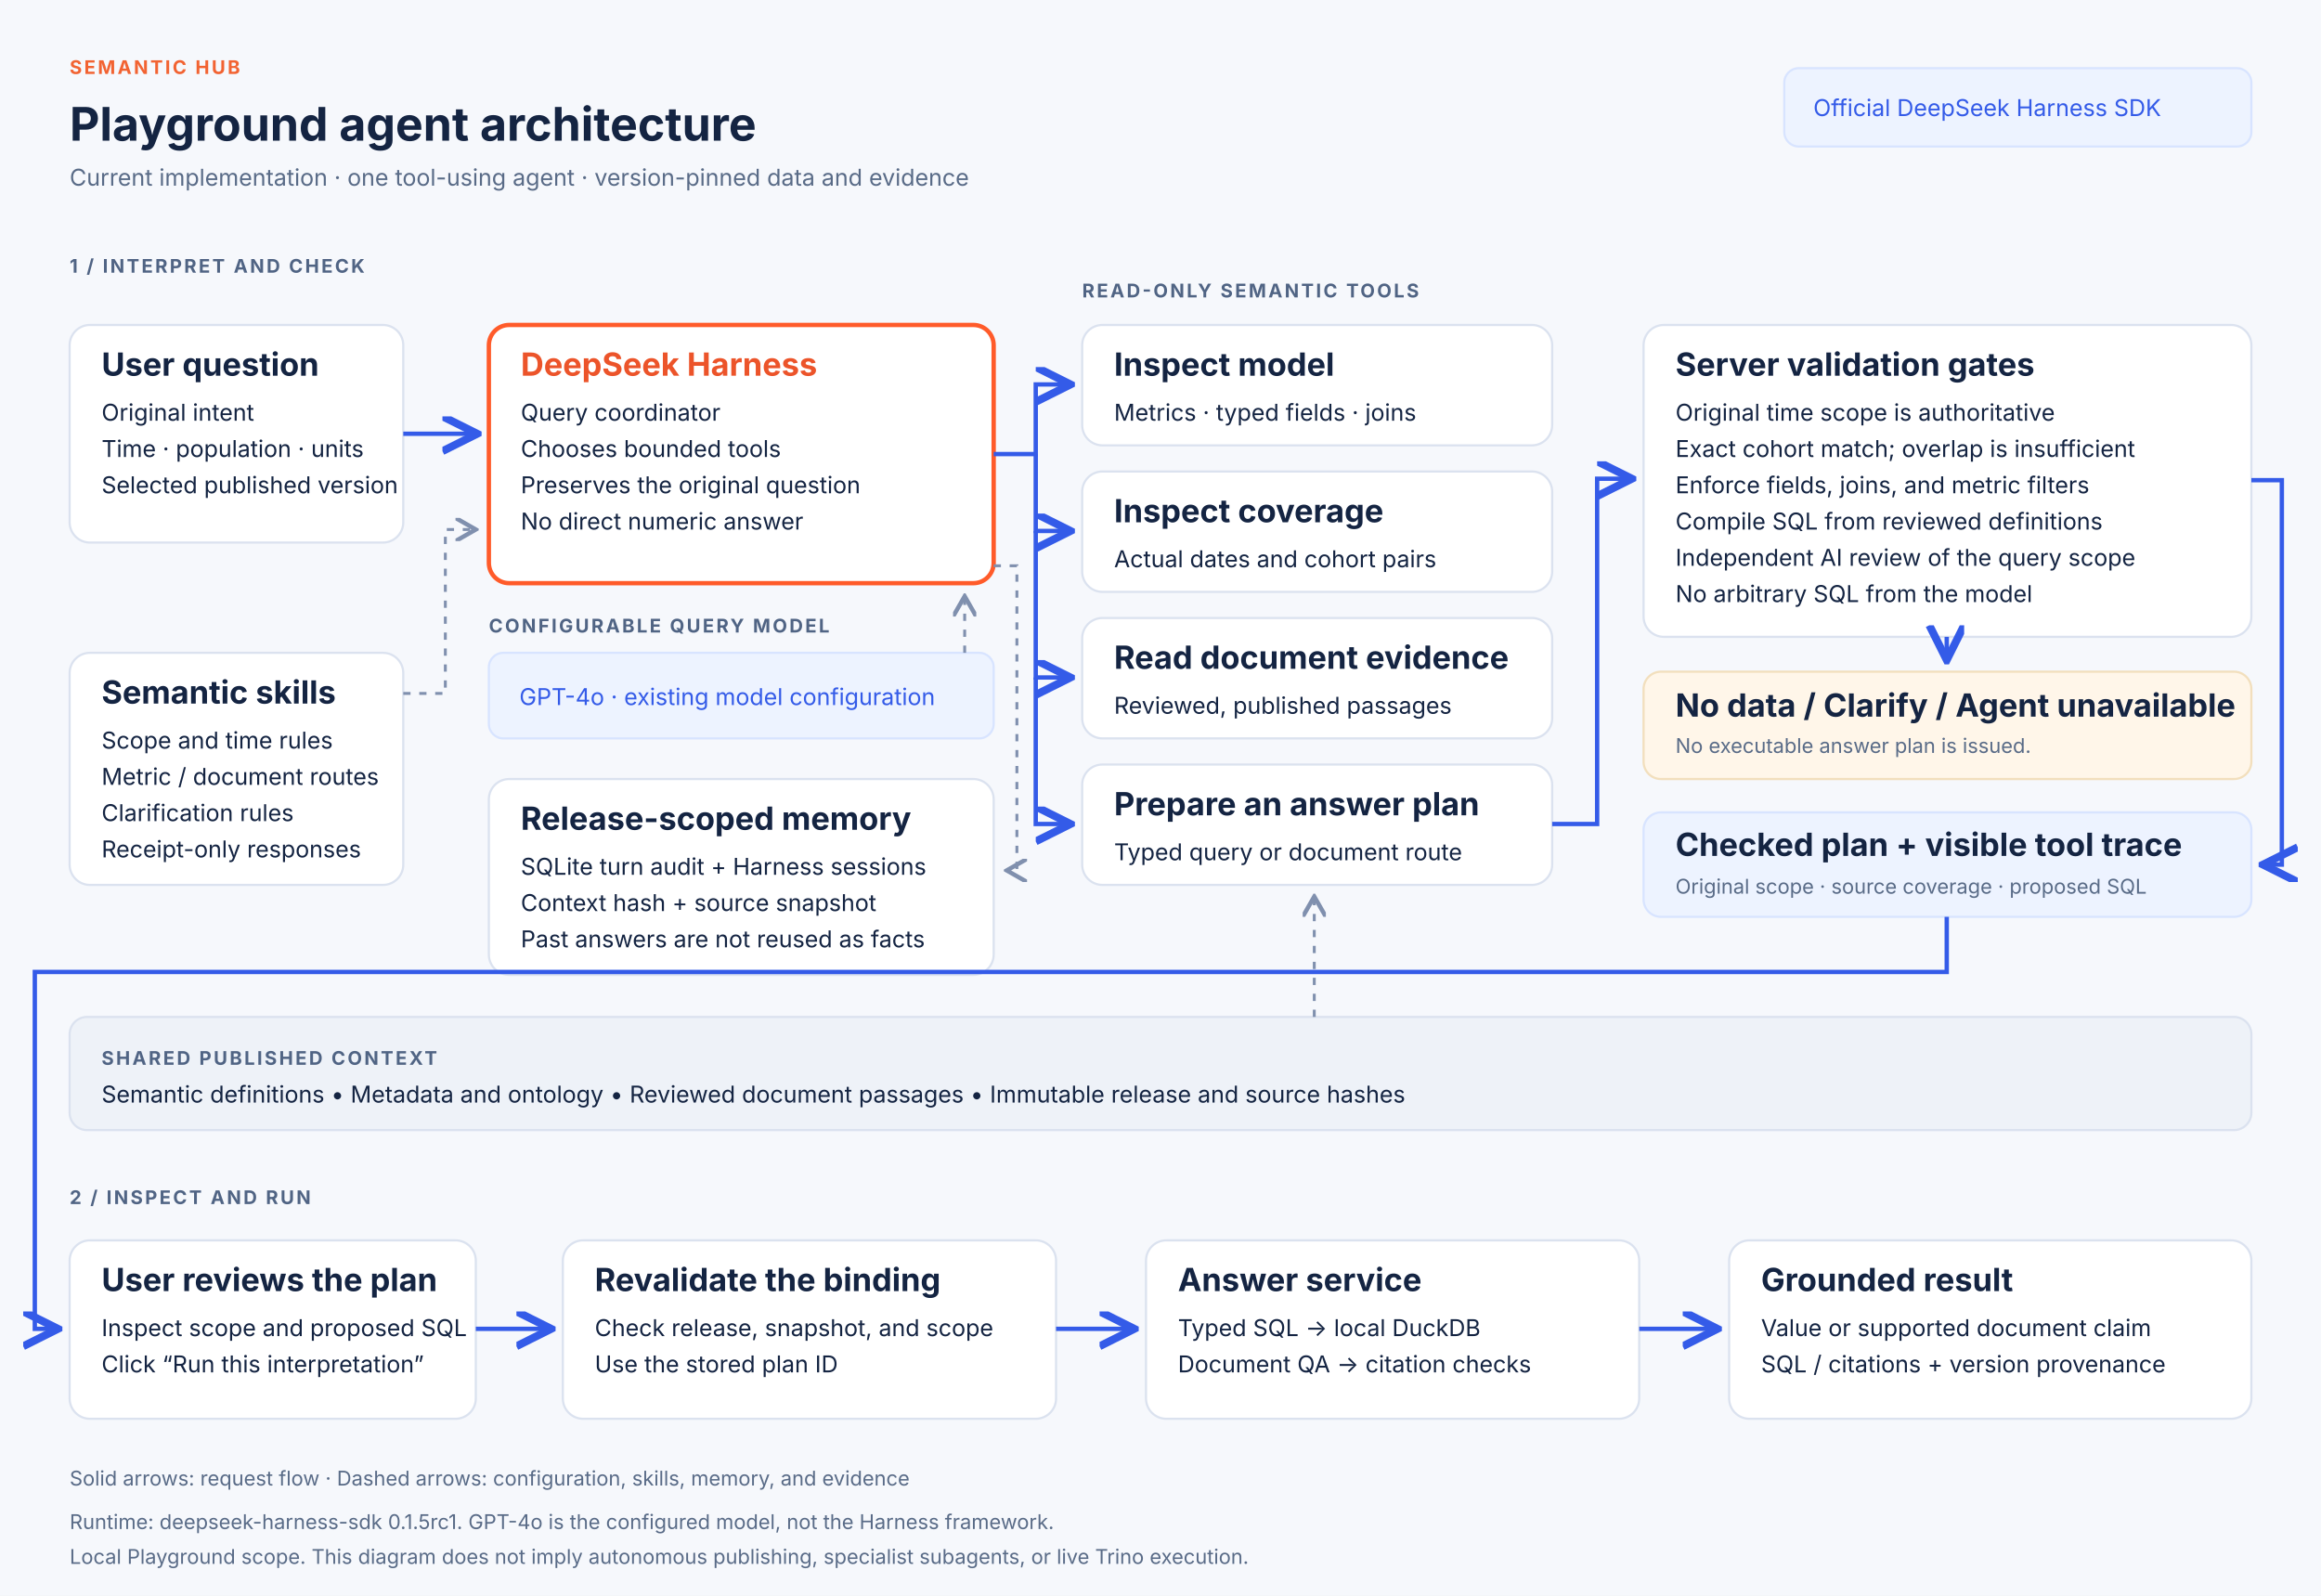
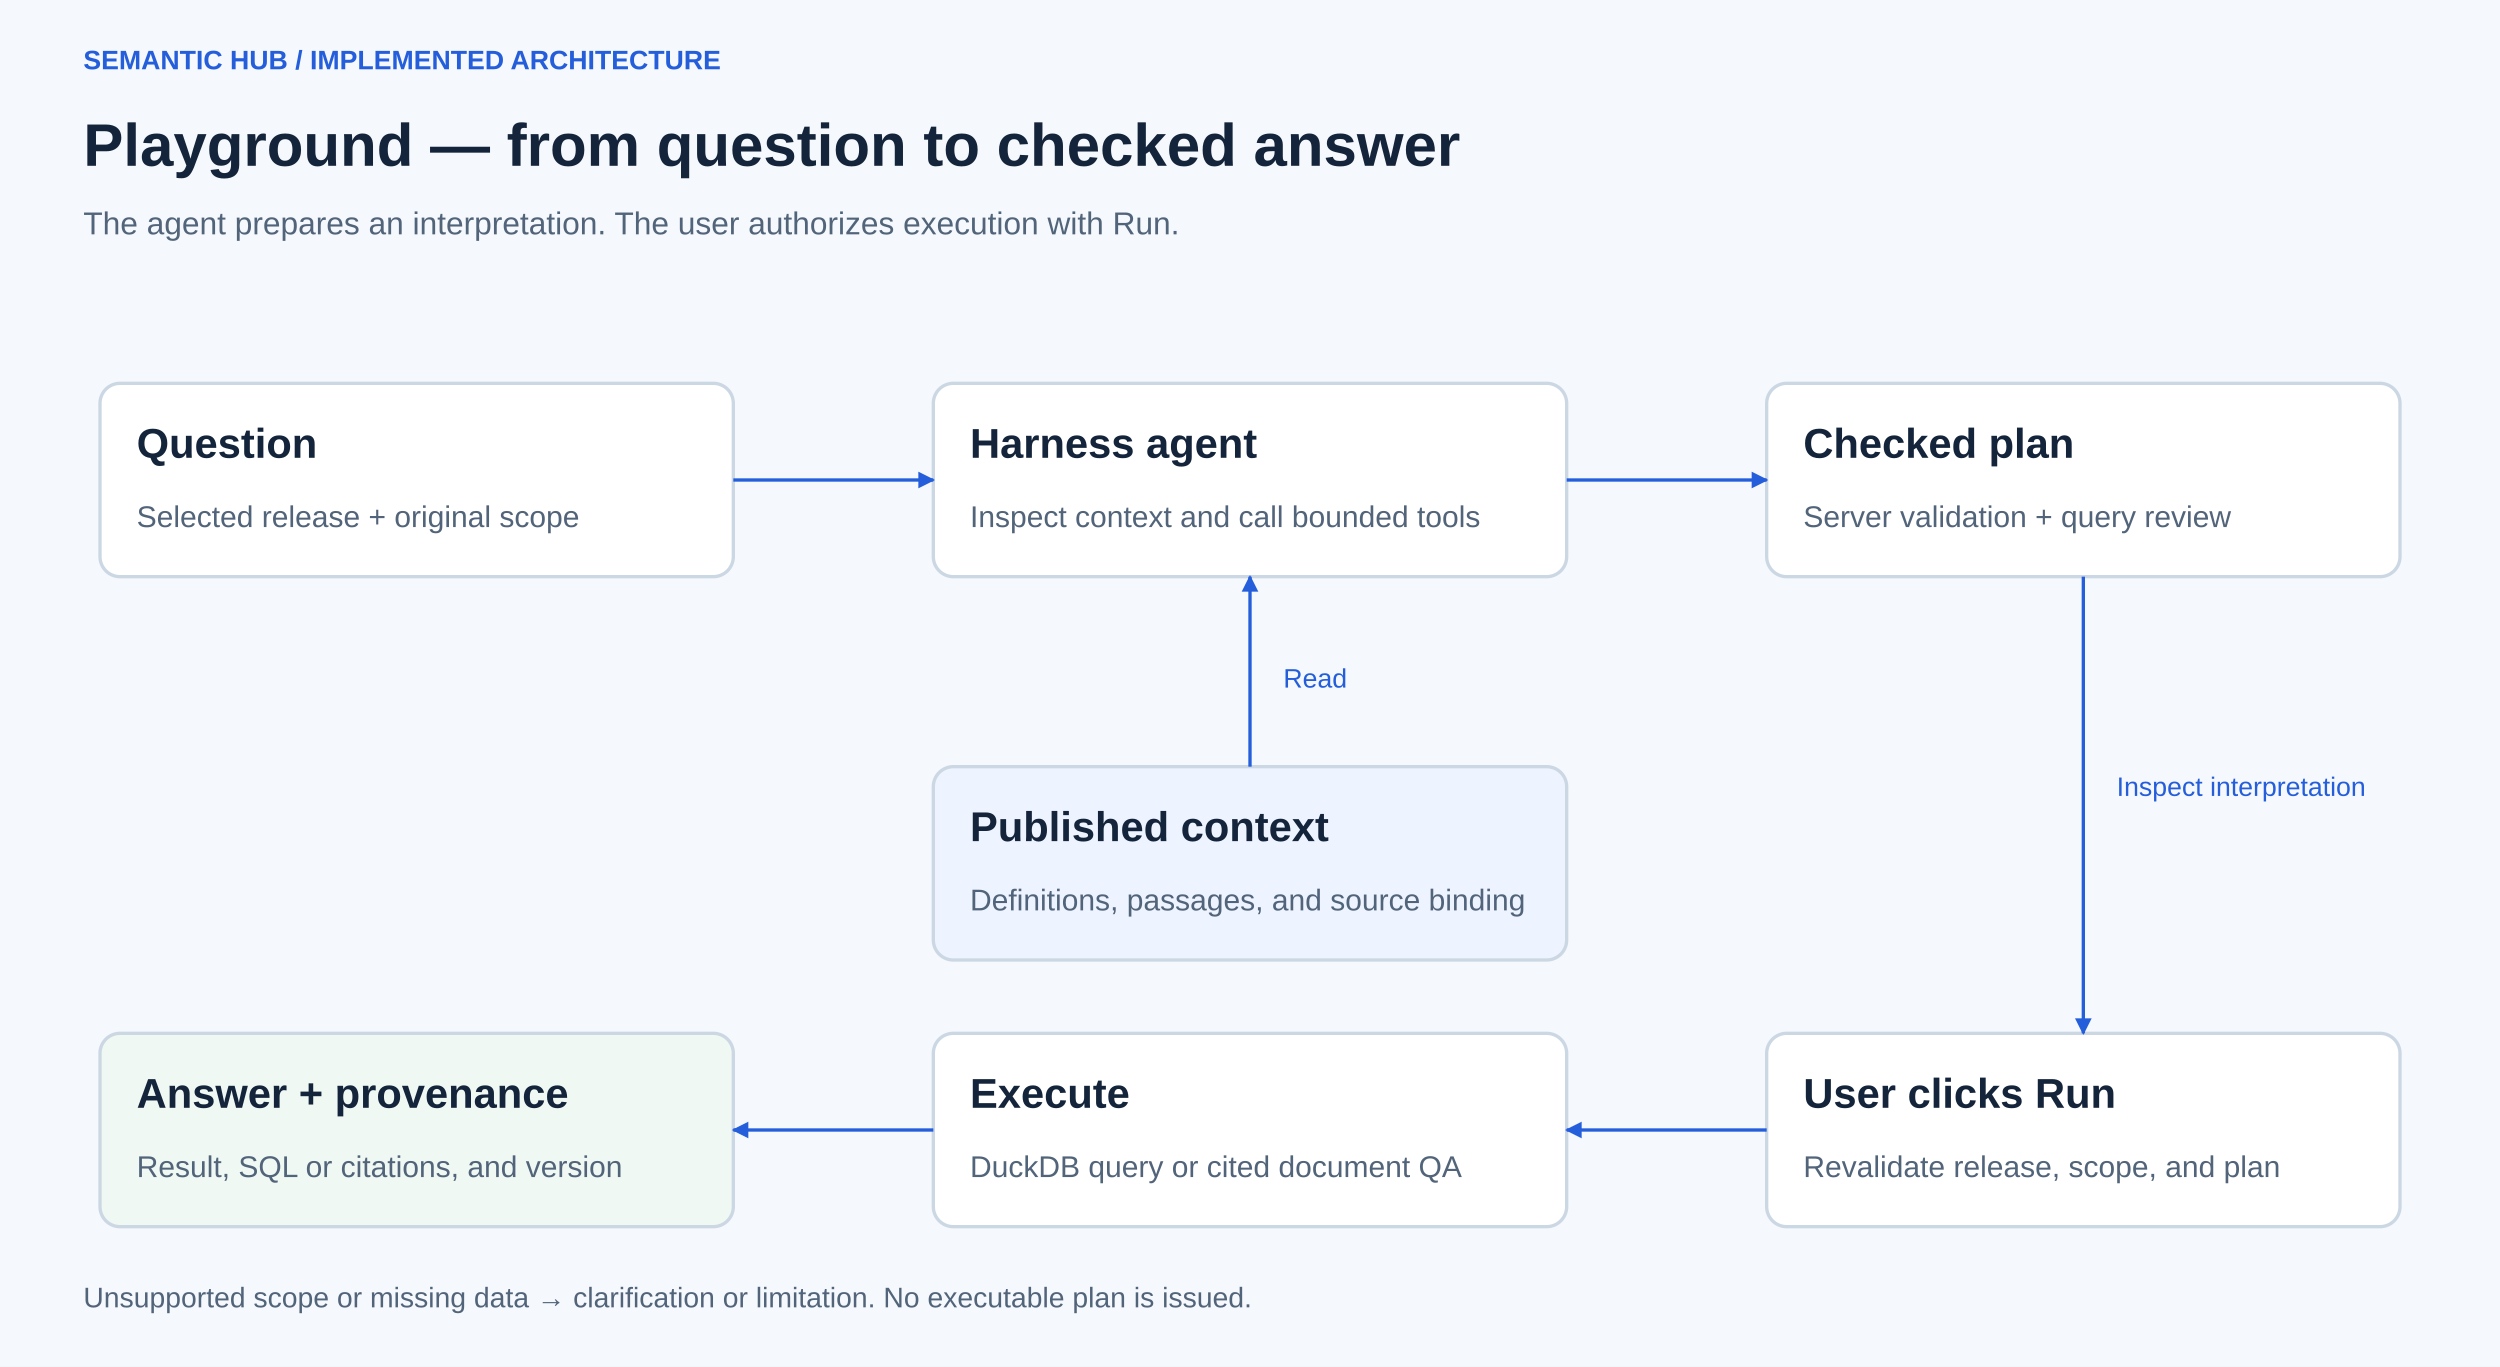
- <svg xmlns="http://www.w3.org/2000/svg" width="1600" height="1100" viewBox="0 0 1600 1100" role="img" aria-labelledby="title desc">
+ <svg xmlns="http://www.w3.org/2000/svg" width="1500" height="820" viewBox="0 0 1500 820" role="img">
  <defs>
-     <marker id="arrow" markerWidth="9" markerHeight="9" refX="7" refY="4" orient="auto">
-       <path d="M0 0 L8 4 L0 8" fill="none" stroke="#345be8" stroke-width="1.8" />
-     </marker>
-     <marker id="mutedArrow" markerWidth="8" markerHeight="8" refX="6" refY="4" orient="auto">
-       <path d="M0 0 L7 4 L0 8" fill="none" stroke="#8090ae" stroke-width="1.5" />
+     <marker id="arrow" markerWidth="10" markerHeight="10" refX="9" refY="5" orient="auto" markerUnits="userSpaceOnUse">
+       <path d="M0,0 L10,5 L0,10 Z" fill="#245EDB" />
    </marker>
  </defs>
-   <rect width="1600" height="1100" fill="#f6f8fc" />
-   <style>text{font-family:Inter,Arial,sans-serif;fill:#142442}.title{font-size:32px;font-weight:700}.h{font-size:22px;font-weight:700}.sub{font-size:16px;fill:#596b87}.body{font-size:16px}.small{font-size:14px;fill:#596b87}.label{font-size:13px;font-weight:700;letter-spacing:1.5px;fill:#506484}.edge{fill:none;stroke:#345be8;stroke-width:3;marker-end:url(#arrow)}.context{fill:none;stroke:#8090ae;stroke-width:2;stroke-dasharray:5 6;marker-end:url(#mutedArrow)}</style>
-   <text x="48" y="51" class="label" style="fill:#f26332">SEMANTIC HUB</text>
-   <text x="48" y="97" class="title">Playground agent architecture</text>
-   <text x="48" y="128" class="sub">Current implementation · one tool-using agent · version-pinned data and evidence</text>
-   <rect x="1230" y="47" width="322" height="54" rx="10" fill="#edf3ff" stroke="#d8e4ff" stroke-width="1.5" />
-   <text x="1250" y="80" class="body" style="fill:#345be8">Official DeepSeek Harness SDK</text>
-   <text x="48" y="188" class="label">1 / INTERPRET AND CHECK</text>
-   <rect x="48" y="224" width="230" height="150" rx="14" fill="#ffffff" stroke="#dbe2ef" stroke-width="1.5" />
-   <text x="70" y="259" class="h">User question</text>
-   <text x="70" y="290" class="body">Original intent</text>
-   <text x="70" y="315" class="body">Time · population · units</text>
-   <text x="70" y="340" class="body">Selected published version</text>
-   <rect x="337" y="224" width="348" height="178" rx="14" fill="#ffffff" stroke="#ff5b2a" stroke-width="3" />
-   <text x="359" y="259" class="h" style="fill:#ec542a">DeepSeek Harness</text>
-   <text x="359" y="290" class="body">Query coordinator</text>
-   <text x="359" y="315" class="body">Chooses bounded tools</text>
-   <text x="359" y="340" class="body">Preserves the original question</text>
-   <text x="359" y="365" class="body">No direct numeric answer</text>
-   <path d="M278 299 H326" class="edge" />
-   <text x="337" y="436" class="label">CONFIGURABLE QUERY MODEL</text>
-   <rect x="337" y="450" width="348" height="59" rx="10" fill="#edf3ff" stroke="#d8e4ff" stroke-width="1.5" />
-   <text x="358" y="486" class="body" style="fill:#345be8">GPT-4o · existing model configuration</text>
-   <path d="M665 450 V413" class="context" />
-   <text x="746" y="205" class="label">READ-ONLY SEMANTIC TOOLS</text>
-   <rect x="746" y="224" width="324" height="83" rx="14" fill="#ffffff" stroke="#dbe2ef" stroke-width="1.5" />
-   <text x="768" y="259" class="h">Inspect model</text>
-   <text x="768" y="290" class="body">Metrics · typed fields · joins</text>
-   <rect x="746" y="325" width="324" height="83" rx="14" fill="#ffffff" stroke="#dbe2ef" stroke-width="1.5" />
-   <text x="768" y="360" class="h">Inspect coverage</text>
-   <text x="768" y="391" class="body">Actual dates and cohort pairs</text>
-   <rect x="746" y="426" width="324" height="83" rx="14" fill="#ffffff" stroke="#dbe2ef" stroke-width="1.5" />
-   <text x="768" y="461" class="h">Read document evidence</text>
-   <text x="768" y="492" class="body">Reviewed, published passages</text>
-   <rect x="746" y="527" width="324" height="83" rx="14" fill="#ffffff" stroke="#dbe2ef" stroke-width="1.5" />
-   <text x="768" y="562" class="h">Prepare an answer plan</text>
-   <text x="768" y="593" class="body">Typed query or document route</text>
-   <path d="M685 313 H714 V265 H735" class="edge" />
-   <path d="M714 313 V366 H735" class="edge" />
-   <path d="M714 366 V467 H735" class="edge" />
-   <path d="M714 467 V568 H735" class="edge" />
-   <rect x="1133" y="224" width="419" height="215" rx="14" fill="#ffffff" stroke="#dbe2ef" stroke-width="1.5" />
-   <text x="1155" y="259" class="h">Server validation gates</text>
-   <text x="1155" y="290" class="body">Original time scope is authoritative</text>
-   <text x="1155" y="315" class="body">Exact cohort match; overlap is insufficient</text>
-   <text x="1155" y="340" class="body">Enforce fields, joins, and metric filters</text>
-   <text x="1155" y="365" class="body">Compile SQL from reviewed definitions</text>
-   <text x="1155" y="390" class="body">Independent AI review of the query scope</text>
-   <text x="1155" y="415" class="body">No arbitrary SQL from the model</text>
-   <path d="M1070 568 H1101 V330 H1122" class="edge" />
-   <rect x="1133" y="463" width="419" height="74" rx="12" fill="#fff6e9" stroke="#f2dfbd" stroke-width="1.5" />
-   <text x="1155" y="494" class="h">No data / Clarify / Agent unavailable</text>
-   <text x="1155" y="519" class="small">No executable answer plan is issued.</text>
-   <path d="M1342 439 V452" class="edge" />
-   <rect x="1133" y="560" width="419" height="72" rx="12" fill="#edf3ff" stroke="#d8e4ff" stroke-width="1.5" />
-   <text x="1155" y="590" class="h">Checked plan + visible tool trace</text>
-   <text x="1155" y="616" class="small">Original scope · source coverage · proposed SQL</text>
-   <path d="M1552 331 H1573 V596 H1563" class="edge" />
-   <rect x="48" y="450" width="230" height="160" rx="14" fill="#ffffff" stroke="#dbe2ef" stroke-width="1.5" />
-   <text x="70" y="485" class="h">Semantic skills</text>
-   <text x="70" y="516" class="body">Scope and time rules</text>
-   <text x="70" y="541" class="body">Metric / document routes</text>
-   <text x="70" y="566" class="body">Clarification rules</text>
-   <text x="70" y="591" class="body">Receipt-only responses</text>
-   <path d="M278 478 H307 V365 H326" class="context" />
-   <rect x="337" y="537" width="348" height="135" rx="14" fill="#ffffff" stroke="#dbe2ef" stroke-width="1.5" />
-   <text x="359" y="572" class="h">Release-scoped memory</text>
-   <text x="359" y="603" class="body">SQLite turn audit + Harness sessions</text>
-   <text x="359" y="628" class="body">Context hash + source snapshot</text>
-   <text x="359" y="653" class="body">Past answers are not reused as facts</text>
-   <path d="M685 390 H701 V600 H696" class="context" />
-   <rect x="48" y="701" width="1504" height="78" rx="12" fill="#eef2f8" stroke="#dbe2ef" stroke-width="1.5" />
-   <text x="70" y="734" class="label">SHARED PUBLISHED CONTEXT</text>
-   <text x="70" y="760" class="body">Semantic definitions  •  Metadata and ontology  •  Reviewed document passages  •  Immutable release and source hashes</text>
-   <path d="M906 701 V620" class="context" />
-   <text x="48" y="830" class="label">2 / INSPECT AND RUN</text>
-   <rect x="48" y="855" width="280" height="123" rx="14" fill="#ffffff" stroke="#dbe2ef" stroke-width="1.5" />
-   <text x="70" y="890" class="h">User reviews the plan</text>
-   <text x="70" y="921" class="body">Inspect scope and proposed SQL</text>
-   <text x="70" y="946" class="body">Click “Run this interpretation”</text>
-   <rect x="388" y="855" width="340" height="123" rx="14" fill="#ffffff" stroke="#dbe2ef" stroke-width="1.5" />
-   <text x="410" y="890" class="h">Revalidate the binding</text>
-   <text x="410" y="921" class="body">Check release, snapshot, and scope</text>
-   <text x="410" y="946" class="body">Use the stored plan ID</text>
-   <rect x="790" y="855" width="340" height="123" rx="14" fill="#ffffff" stroke="#dbe2ef" stroke-width="1.5" />
-   <text x="812" y="890" class="h">Answer service</text>
-   <text x="812" y="921" class="body">Typed SQL → local DuckDB</text>
-   <text x="812" y="946" class="body">Document QA → citation checks</text>
-   <rect x="1192" y="855" width="360" height="123" rx="14" fill="#ffffff" stroke="#dbe2ef" stroke-width="1.5" />
-   <text x="1214" y="890" class="h">Grounded result</text>
-   <text x="1214" y="921" class="body">Value or supported document claim</text>
-   <text x="1214" y="946" class="body">SQL / citations + version provenance</text>
-   <path d="M1342 632 V670 H24 V916 H37" class="edge" />
-   <path d="M328 916 H377" class="edge" />
-   <path d="M728 916 H779" class="edge" />
-   <path d="M1130 916 H1181" class="edge" />
-   <text x="48" y="1024" class="small">Solid arrows: request flow     ·     Dashed arrows: configuration, skills, memory, and evidence</text>
-   <text x="48" y="1054" class="small">Runtime: deepseek-harness-sdk 0.1.5rc1. GPT-4o is the configured model, not the Harness framework.</text>
-   <text x="48" y="1078" class="small">Local Playground scope. This diagram does not imply autonomous publishing, specialist subagents, or live Trino execution.</text>
+   <rect width="1500" height="820" fill="#F5F8FC" />
+   <text data-id="brand" x="50" y="36.0" dominant-baseline="central" font-family="Arial, Helvetica, sans-serif" font-size="16" font-weight="700" fill="#245EDB">SEMANTIC HUB  /  IMPLEMENTED ARCHITECTURE</text>
+   <text data-id="title" x="50" y="87.0" dominant-baseline="central" font-family="Arial, Helvetica, sans-serif" font-size="36" font-weight="700" fill="#14243B">Playground — from question to checked answer</text>
+   <text data-id="subtitle" x="50" y="134.0" dominant-baseline="central" font-family="Arial, Helvetica, sans-serif" font-size="19" font-weight="400" fill="#52647A">The agent prepares an interpretation. The user authorizes execution with Run.</text>
+   <rect x="60" y="230" width="380" height="116" rx="12" fill="white" stroke="#CCD7E4" stroke-width="2" />
+   <text data-id="question-title" x="82" y="266.0" dominant-baseline="central" font-family="Arial, Helvetica, sans-serif" font-size="25" font-weight="700" fill="#14243B">Question</text>
+   <text data-id="question-line-0" x="82" y="310.0" dominant-baseline="central" font-family="Arial, Helvetica, sans-serif" font-size="18" font-weight="400" fill="#52647A">Selected release + original scope</text>
+   <rect x="560" y="230" width="380" height="116" rx="12" fill="white" stroke="#CCD7E4" stroke-width="2" />
+   <text data-id="agent-title" x="582" y="266.0" dominant-baseline="central" font-family="Arial, Helvetica, sans-serif" font-size="25" font-weight="700" fill="#14243B">Harness agent</text>
+   <text data-id="agent-line-0" x="582" y="310.0" dominant-baseline="central" font-family="Arial, Helvetica, sans-serif" font-size="18" font-weight="400" fill="#52647A">Inspect context and call bounded tools</text>
+   <rect x="1060" y="230" width="380" height="116" rx="12" fill="white" stroke="#CCD7E4" stroke-width="2" />
+   <text data-id="plan-title" x="1082" y="266.0" dominant-baseline="central" font-family="Arial, Helvetica, sans-serif" font-size="25" font-weight="700" fill="#14243B">Checked plan</text>
+   <text data-id="plan-line-0" x="1082" y="310.0" dominant-baseline="central" font-family="Arial, Helvetica, sans-serif" font-size="18" font-weight="400" fill="#52647A">Server validation + query review</text>
+   <polyline points="440,288 560,288" fill="none" stroke="#245EDB" stroke-width="2" marker-end="url(#arrow)" />
+   <polyline points="940,288 1060,288" fill="none" stroke="#245EDB" stroke-width="2" marker-end="url(#arrow)" />
+   <rect x="560" y="460" width="380" height="116" rx="12" fill="#EDF3FF" stroke="#CCD7E4" stroke-width="2" />
+   <text data-id="context-title" x="582" y="496.0" dominant-baseline="central" font-family="Arial, Helvetica, sans-serif" font-size="25" font-weight="700" fill="#14243B">Published context</text>
+   <text data-id="context-line-0" x="582" y="540.0" dominant-baseline="central" font-family="Arial, Helvetica, sans-serif" font-size="18" font-weight="400" fill="#52647A">Definitions, passages, and source binding</text>
+   <polyline points="750,460 750,346" fill="none" stroke="#245EDB" stroke-width="2" marker-end="url(#arrow)" />
+   <text data-id="context-agent-label" x="770" y="407.0" dominant-baseline="central" font-family="Arial, Helvetica, sans-serif" font-size="16" font-weight="400" fill="#245EDB">Read</text>
+   <rect x="1060" y="620" width="380" height="116" rx="12" fill="white" stroke="#CCD7E4" stroke-width="2" />
+   <text data-id="run-title" x="1082" y="656.0" dominant-baseline="central" font-family="Arial, Helvetica, sans-serif" font-size="25" font-weight="700" fill="#14243B">User clicks Run</text>
+   <text data-id="run-line-0" x="1082" y="700.0" dominant-baseline="central" font-family="Arial, Helvetica, sans-serif" font-size="18" font-weight="400" fill="#52647A">Revalidate release, scope, and plan</text>
+   <rect x="560" y="620" width="380" height="116" rx="12" fill="white" stroke="#CCD7E4" stroke-width="2" />
+   <text data-id="execute-title" x="582" y="656.0" dominant-baseline="central" font-family="Arial, Helvetica, sans-serif" font-size="25" font-weight="700" fill="#14243B">Execute</text>
+   <text data-id="execute-line-0" x="582" y="700.0" dominant-baseline="central" font-family="Arial, Helvetica, sans-serif" font-size="18" font-weight="400" fill="#52647A">DuckDB query or cited document QA</text>
+   <rect x="60" y="620" width="380" height="116" rx="12" fill="#F0F8F3" stroke="#CCD7E4" stroke-width="2" />
+   <text data-id="answer-title" x="82" y="656.0" dominant-baseline="central" font-family="Arial, Helvetica, sans-serif" font-size="25" font-weight="700" fill="#14243B">Answer + provenance</text>
+   <text data-id="answer-line-0" x="82" y="700.0" dominant-baseline="central" font-family="Arial, Helvetica, sans-serif" font-size="18" font-weight="400" fill="#52647A">Result, SQL or citations, and version</text>
+   <polyline points="1250,346 1250,620" fill="none" stroke="#245EDB" stroke-width="2" marker-end="url(#arrow)" />
+   <text data-id="plan-run-label" x="1270" y="472.0" dominant-baseline="central" font-family="Arial, Helvetica, sans-serif" font-size="16" font-weight="400" fill="#245EDB">Inspect interpretation</text>
+   <polyline points="1060,678 940,678" fill="none" stroke="#245EDB" stroke-width="2" marker-end="url(#arrow)" />
+   <polyline points="560,678 440,678" fill="none" stroke="#245EDB" stroke-width="2" marker-end="url(#arrow)" />
+   <text data-id="footer-0" x="50" y="778.5" dominant-baseline="central" font-family="Arial, Helvetica, sans-serif" font-size="17" font-weight="400" fill="#52647A">Unsupported scope or missing data → clarification or limitation. No executable plan is issued.</text>
</svg>
